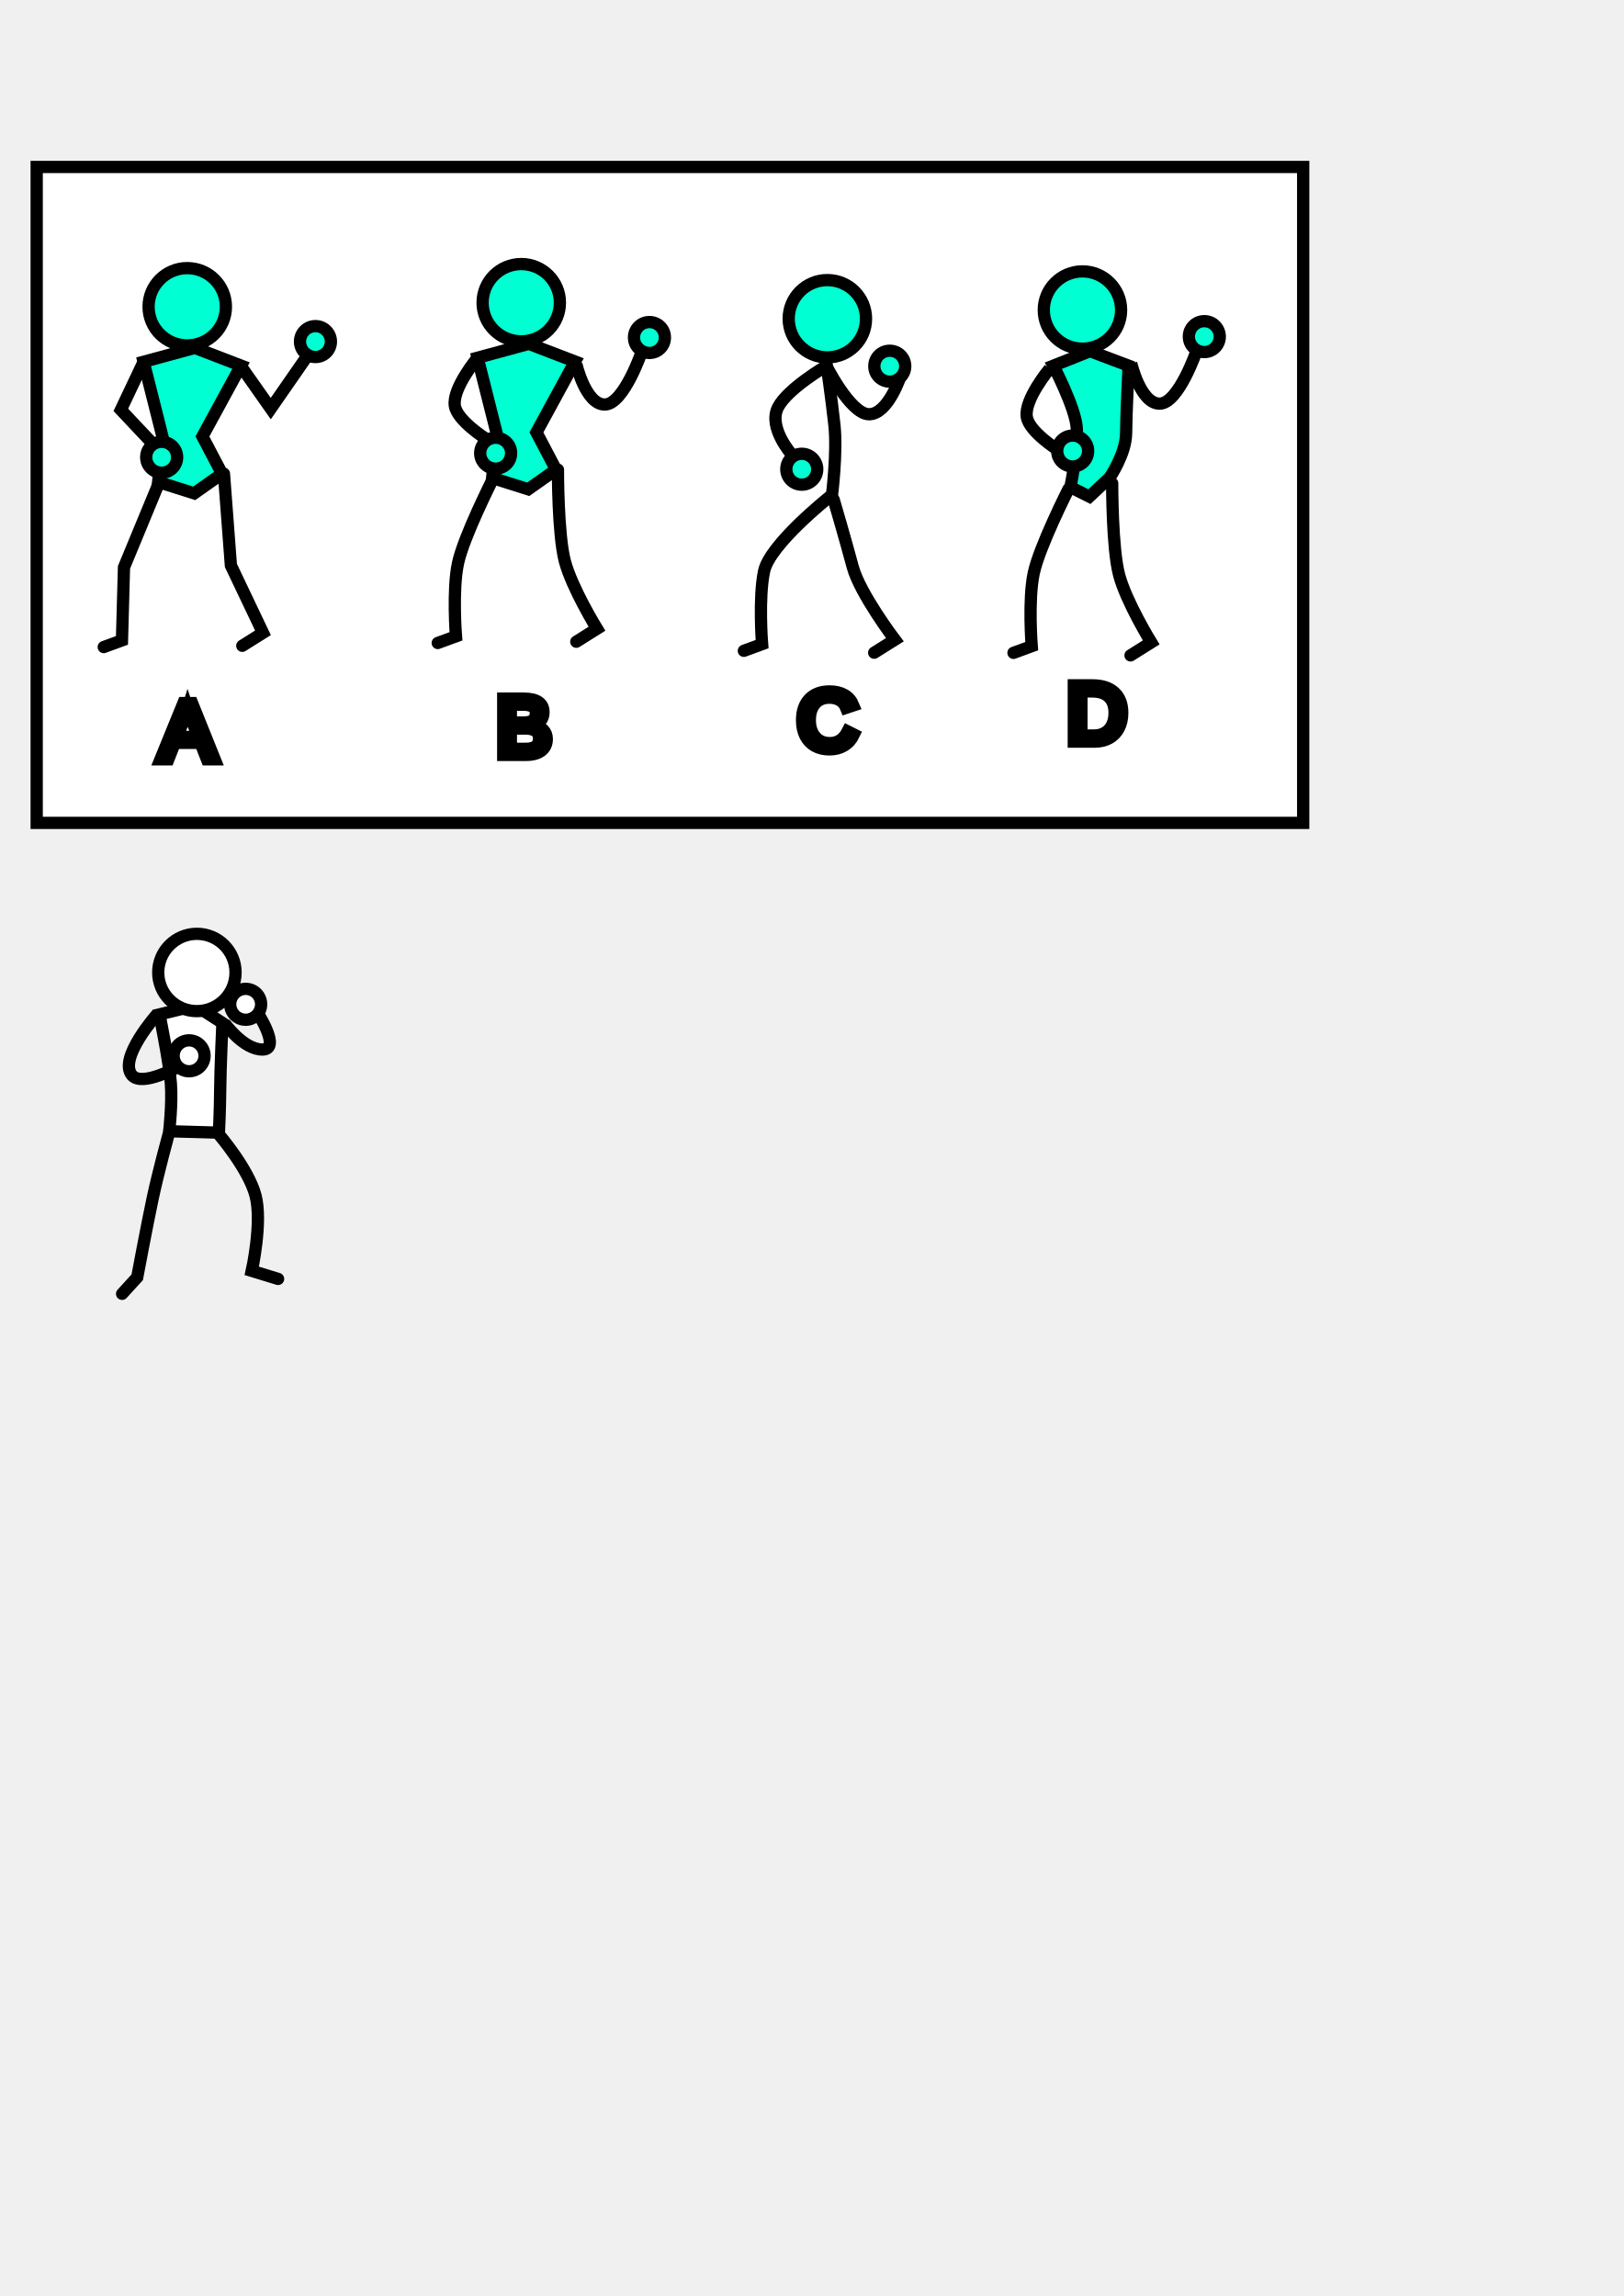
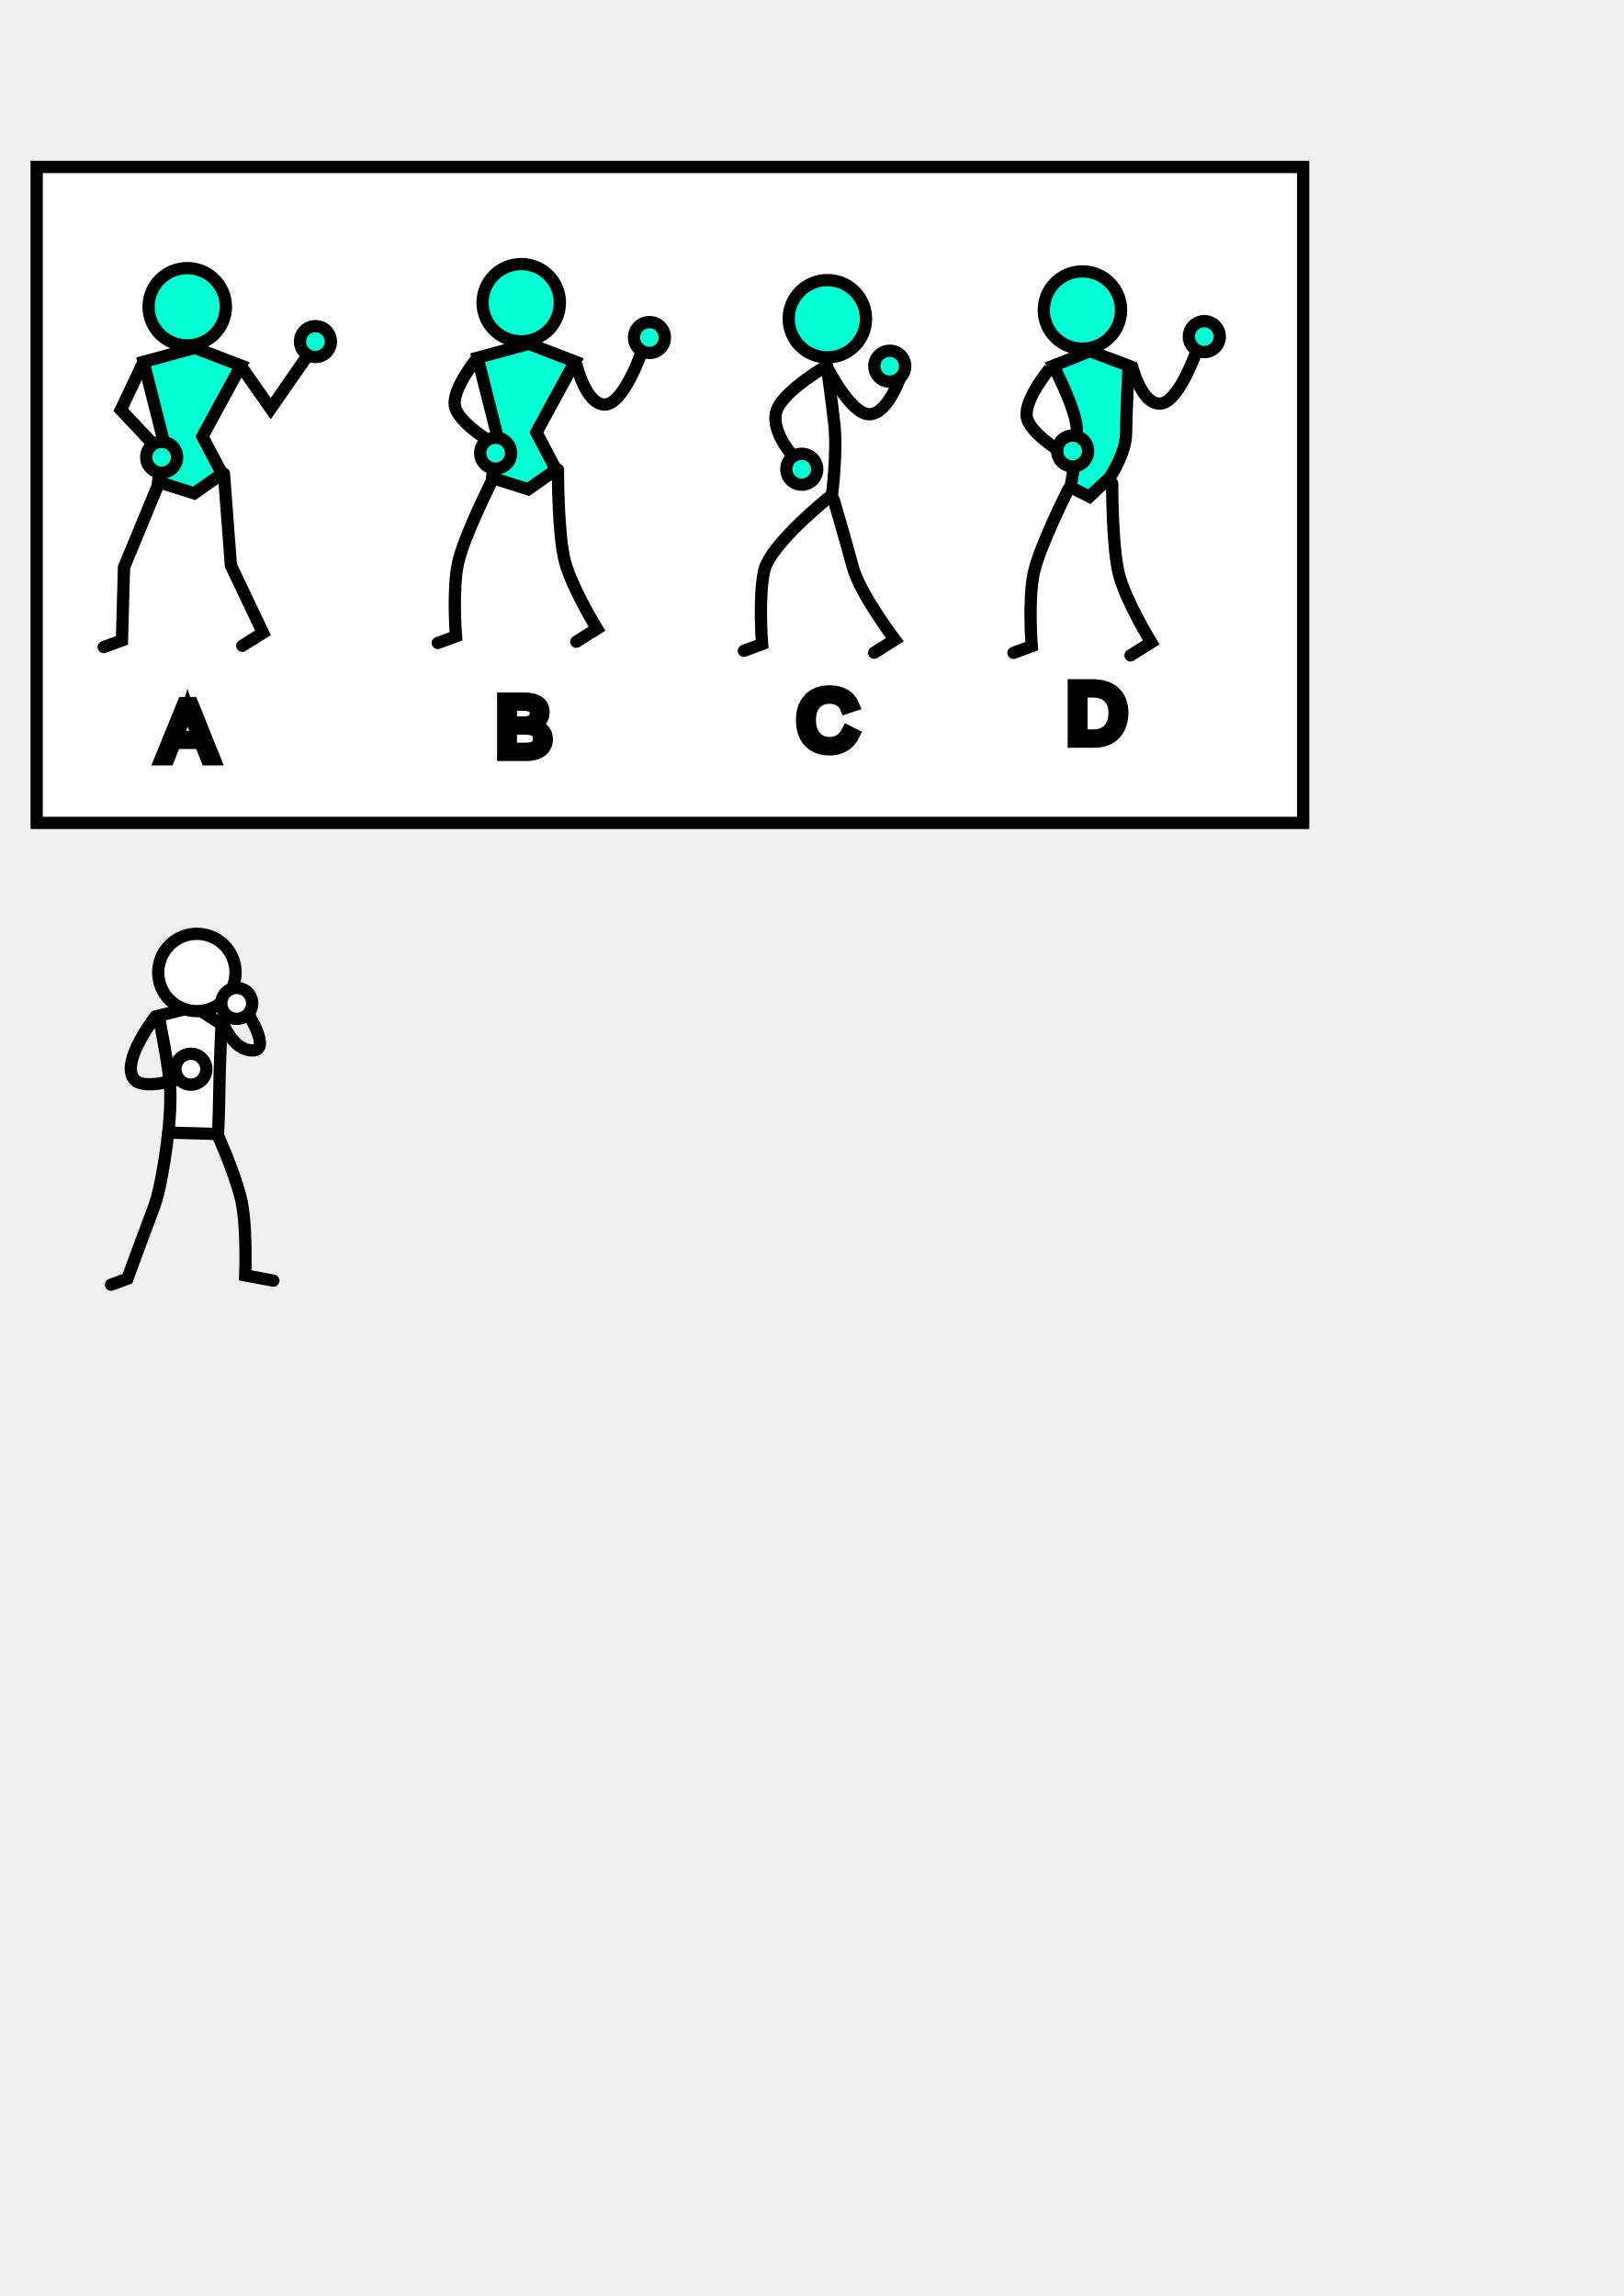
<svg xmlns="http://www.w3.org/2000/svg" width="210mm" height="297mm" viewBox="0 0 210 297" version="1.1" id="svg1">
  <defs id="defs1">
    <rect x="497.248" y="336.447" width="86.276" height="62.156" id="rect11" />
    <rect x="376.338" y="334.282" width="71.124" height="51.951" id="rect10" />
    <rect x="212.444" y="336.447" width="73.598" height="57.208" id="rect9" />
    <rect x="64.63" y="335.21" width="82.565" height="83.184" id="rect8" />
    <rect x="61.228" y="346.651" width="45.767" height="49.477" id="rect7" />
  </defs>
  <g id="layer10">
    <rect style="fill:#ffffff;fill-opacity:1;stroke:#000000;stroke-width:1.587;stroke-linecap:round;stroke-dasharray:none;stroke-opacity:1" id="rect12" width="163.8" height="84.845" x="4.745" y="21.6" />
    <text xml:space="preserve" transform="matrix(0.2645833,0,0,0.2645833,-3.763636,0)" id="text7" style="font-style:normal;font-variant:normal;font-weight:normal;font-stretch:normal;font-size:40px;font-family:Arial;-inkscape-font-specification:Arial;text-align:center;writing-mode:lr-tb;direction:ltr;white-space:pre;shape-inside:url(#rect8);display:inline;fill:none;fill-opacity:1;stroke:#000000;stroke-width:6;stroke-linecap:round;stroke-dasharray:none;stroke-opacity:1">
      <tspan x="92.573" y="371.239" id="tspan5">A</tspan>
    </text>
    <text xml:space="preserve" transform="matrix(0.2645833,0,0,0.2645833,1.8,-0.9)" id="text8" style="font-style:normal;font-variant:normal;font-weight:normal;font-stretch:normal;font-size:40px;font-family:Arial;-inkscape-font-specification:Arial;text-align:center;writing-mode:lr-tb;direction:ltr;white-space:pre;shape-inside:url(#rect9);display:inline;fill:none;fill-opacity:1;stroke:#000000;stroke-width:6;stroke-linecap:round;stroke-dasharray:none;stroke-opacity:1">
      <tspan x="235.902" y="372.477" id="tspan6">B</tspan>
    </text>
    <text xml:space="preserve" transform="matrix(0.2645833,0,0,0.2645833,-1.963636,-1.145455)" id="text9" style="font-style:normal;font-variant:normal;font-weight:normal;font-stretch:normal;font-size:40px;font-family:Arial;-inkscape-font-specification:Arial;text-align:center;writing-mode:lr-tb;direction:ltr;white-space:pre;shape-inside:url(#rect10);display:inline;fill:none;fill-opacity:1;stroke:#000000;stroke-width:6;stroke-linecap:round;stroke-dasharray:none;stroke-opacity:1">
      <tspan x="397.456" y="370.311" id="tspan7">C</tspan>
    </text>
    <text xml:space="preserve" transform="matrix(0.2645833,0,0,0.2645833,-1.145455,-2.618182)" id="text10" style="font-style:normal;font-variant:normal;font-weight:normal;font-stretch:normal;font-size:40px;font-family:Arial;-inkscape-font-specification:Arial;text-align:center;writing-mode:lr-tb;direction:ltr;white-space:pre;shape-inside:url(#rect11);display:inline;fill:none;fill-opacity:1;stroke:#000000;stroke-width:6;stroke-linecap:round;stroke-dasharray:none;stroke-opacity:1">
      <tspan x="525.943" y="372.477" id="tspan8">D</tspan>
    </text>
  </g>
  <g id="layer3">
    <g id="layer7">
      <path style="fill:none;fill-opacity:0;stroke:#000000;stroke-width:1.587;stroke-linecap:round;stroke-dasharray:none;stroke-opacity:1" d="m 28.964,61.282 0.9,11.864 4.146,8.711 -2.673,1.68" id="path6" />
    </g>
    <g id="layer6">
      <path style="fill:none;fill-opacity:0;stroke:#000000;stroke-width:1.587;stroke-linecap:round;stroke-dasharray:none;stroke-opacity:1" d="m 20.536,62.509 -4.5,10.882 -0.261,9.444 -2.357,0.865" id="path5" />
    </g>
    <g id="layer2">
      <path style="fill:#00ffd2;fill-opacity:1;stroke:#000000;stroke-width:1.587;stroke-dasharray:none;stroke-opacity:1" d="m 25.2,45 5.973,2.291 -4.991,9.164 2.536,4.827 -3.6,2.536 -4.664,-1.473 0.573,-5.809 -2.455,-9.736 z" id="path2" />
    </g>
    <g id="layer1">
      <circle style="fill:#00ffd2;fill-opacity:1;stroke:#000000;stroke-width:1.587;stroke-opacity:1;stroke-dasharray:none" id="path1" cx="24.218" cy="39.682" r="5" />
    </g>
    <g id="layer1-8-5" transform="translate(21.48182,46.95814)">
      <circle style="fill:#00ffd2;fill-opacity:1;stroke:#000000;stroke-width:1.587;stroke-dasharray:none;stroke-opacity:1" id="path1-8-1" cx="-0.573" cy="12.191" r="2" />
    </g>
    <g id="layer4">
      <path style="fill:none;fill-opacity:0;stroke:#000000;stroke-width:1.587;stroke-dasharray:none;stroke-opacity:1" d="m 18.573,46.8 -2.945,6.218 4.009,4.255" id="path3" />
    </g>
    <g id="layer1-8" transform="translate(41.3714,31.99318)" style="fill:#00ffd2;fill-opacity:0">
      <circle style="fill:#00ffd2;fill-opacity:1;stroke:#000000;stroke-width:1.587;stroke-dasharray:none;stroke-opacity:1" id="path1-8" cx="-0.573" cy="12.191" r="2" />
    </g>
    <g id="layer5">
      <path style="fill:none;fill-opacity:0;stroke:#000000;stroke-width:1.587;stroke-dasharray:none;stroke-opacity:1" d="m 31.336,47.618 3.682,5.236 4.827,-6.955" id="path4" />
    </g>
  </g>
  <g id="layer3-5" transform="translate(43.19773,-0.5263289)">
    <g id="layer7-2">
      <path style="fill:none;fill-opacity:0;stroke:#000000;stroke-width:1.587;stroke-linecap:round;stroke-dasharray:none;stroke-opacity:1" d="m 28.964,61.282 c 0,0 -0.023,8.393 0.9,11.864 0.923,3.47 4.146,8.711 4.146,8.711 l -2.673,1.68" id="path6-7" />
    </g>
    <g id="layer6-6">
      <path style="fill:none;fill-opacity:0;stroke:#000000;stroke-width:1.587;stroke-linecap:round;stroke-dasharray:none;stroke-opacity:1" d="m 20.536,62.509 c 0,0 -3.763,7.422 -4.5,10.882 -0.737,3.46 -0.261,9.444 -0.261,9.444 l -2.357,0.865" id="path5-1" />
    </g>
    <g id="layer2-4">
      <path style="fill:#00ffd2;fill-opacity:1;stroke:#000000;stroke-width:1.587;stroke-dasharray:none;stroke-opacity:1" d="m 25.2,45 5.973,2.291 -4.991,9.164 2.536,4.827 -3.6,2.536 -4.664,-1.473 0.573,-5.809 -2.455,-9.736 z" id="path2-2" />
    </g>
    <g id="layer1-3">
      <circle style="fill:#00ffd2;fill-opacity:1;stroke:#000000;stroke-width:1.587;stroke-dasharray:none;stroke-opacity:1" id="path1-2" cx="24.218" cy="39.682" r="5" />
    </g>
    <g id="layer1-8-5-2" transform="translate(21.48182,46.95814)">
      <circle style="fill:#00ffd2;fill-opacity:1;stroke:#000000;stroke-width:1.587;stroke-dasharray:none;stroke-opacity:1" id="path1-8-1-1" cx="-0.573" cy="12.191" r="2" />
    </g>
    <g id="layer4-6">
      <path style="fill:none;fill-opacity:0;stroke:#000000;stroke-width:1.587;stroke-dasharray:none;stroke-opacity:1" d="m 18.573,46.8 c 0,0 -3.303,3.953 -2.945,6.218 0.304,1.925 4.009,4.255 4.009,4.255" id="path3-8" />
    </g>
    <g id="layer1-8-57" transform="translate(41.3714,31.99318)" style="fill:#00ffd2;fill-opacity:0">
      <circle style="fill:#00ffd2;fill-opacity:1;stroke:#000000;stroke-width:1.587;stroke-dasharray:none;stroke-opacity:1" id="path1-8-6" cx="-0.573" cy="12.191" r="2" />
    </g>
    <g id="layer5-1">
      <path style="fill:none;fill-opacity:0;stroke:#000000;stroke-width:1.587;stroke-dasharray:none;stroke-opacity:1" d="m 31.336,47.618 c 0,0 1.204,5.244 3.682,5.236 2.478,-0.007 4.827,-6.955 4.827,-6.955" id="path4-8" />
    </g>
  </g>
  <g id="layer3-5-9" transform="translate(82.78807,1.548483)">
    <g id="layer7-2-5">
      <path style="fill:none;fill-opacity:0;stroke:#000000;stroke-width:1.587;stroke-linecap:round;stroke-dasharray:none;stroke-opacity:1" d="m 25.036,63.082 c 0,0 1.532,5.202 2.455,8.673 0.923,3.47 5.455,9.448 5.455,9.448 l -2.673,1.68" id="path6-7-4" />
    </g>
    <g id="layer6-6-3">
      <path style="fill:none;fill-opacity:0;stroke:#000000;stroke-width:1.587;stroke-linecap:round;stroke-dasharray:none;stroke-opacity:1" d="m 24.464,62.755 c 0,0 -7.69,6.113 -8.427,9.573 -0.737,3.46 -0.261,9.444 -0.261,9.444 l -2.357,0.865" id="path5-1-1" />
    </g>
    <g id="layer2-4-2" />
    <g id="layer1-3-3">
      <circle style="fill:#00ffd2;fill-opacity:1;stroke:#000000;stroke-width:1.587;stroke-dasharray:none;stroke-opacity:1" id="path1-2-4" cx="24.218" cy="39.682" r="5" />
    </g>
    <g id="layer1-8-5-2-1" transform="translate(21.48182,46.95814)">
      <circle style="fill:#00ffd2;fill-opacity:1;stroke:#000000;stroke-width:1.587;stroke-dasharray:none;stroke-opacity:1" id="path1-8-1-1-1" cx="-0.573" cy="12.191" r="2" />
    </g>
    <g id="layer4-6-3">
      <path style="fill:none;fill-opacity:0;stroke:#000000;stroke-width:1.587;stroke-dasharray:none;stroke-opacity:1" d="m 24.055,45.818 c 0,0 -4.972,2.892 -6.218,5.318 -1.344,2.616 1.8,6.136 1.8,6.136" id="path3-8-8" />
    </g>
    <g id="layer1-8-57-7" transform="translate(41.3714,31.99318)" style="fill:#00ffd2;fill-opacity:0">
      <circle style="fill:#00ffd2;fill-opacity:1;stroke:#000000;stroke-width:1.587;stroke-dasharray:none;stroke-opacity:1" id="path1-8-6-4" cx="-9.082" cy="13.827" r="2" />
    </g>
    <g id="layer5-1-2">
      <path style="fill:none;fill-opacity:0;stroke:#000000;stroke-width:1.587;stroke-dasharray:none;stroke-opacity:1" d="m 23.891,45.409 c 0,0 3.249,6.635 5.727,6.627 2.478,-0.007 4.091,-4.991 4.091,-4.991" id="path4-8-7" />
    </g>
    <path style="fill:none;fill-opacity:1;stroke:#000000;stroke-width:1.587;stroke-linecap:round;stroke-dasharray:none;stroke-opacity:1" d="m 24.066,45.252 c 0,0 0.679,4.625 1.064,8.182 0.385,3.556 -0.327,9.164 -0.327,9.164" id="path7" />
  </g>
  <g id="layer3-5-1" transform="translate(115.7788,0.4225357)">
    <g id="layer7-2-3">
      <path style="fill:none;fill-opacity:0;stroke:#000000;stroke-width:1.587;stroke-linecap:round;stroke-dasharray:none;stroke-opacity:1" d="m 28.064,62.1 c 0,0 -0.023,8.393 0.9,11.864 0.923,3.47 4.146,8.711 4.146,8.711 l -2.673,1.68" id="path6-7-8" />
    </g>
    <g id="layer6-6-9">
      <path style="fill:none;fill-opacity:0;stroke:#000000;stroke-width:1.587;stroke-linecap:round;stroke-dasharray:none;stroke-opacity:1" d="m 22.418,62.836 c 0,0 -3.763,7.422 -4.5,10.882 -0.737,3.46 -0.261,9.444 -0.261,9.444 l -2.357,0.865" id="path5-1-3" />
    </g>
    <g id="layer2-4-4">
      <path style="fill:#00ffd2;fill-opacity:1;stroke:#000000;stroke-width:1.587;stroke-dasharray:none;stroke-opacity:1" d="m 25.2,45 4.991,1.882 c 0,0 -0.307,6.107 -0.327,8.755 -0.02,2.648 -2.127,5.727 -2.127,5.727 l -2.618,2.455 -2.455,-1.227 c 0,0 1.015,-5.052 0.818,-7.691 -0.197,-2.639 -3.027,-8.018 -3.027,-8.018 z" id="path2-2-4" />
    </g>
    <g id="layer1-3-6">
      <circle style="fill:#00ffd2;fill-opacity:1;stroke:#000000;stroke-width:1.587;stroke-dasharray:none;stroke-opacity:1" id="path1-2-0" cx="24.218" cy="39.682" r="5" />
    </g>
    <g id="layer1-8-5-2-6" transform="translate(21.48182,46.95814)">
      <circle style="fill:#00ffd2;fill-opacity:1;stroke:#000000;stroke-width:1.587;stroke-dasharray:none;stroke-opacity:1" id="path1-8-1-1-6" cx="1.473" cy="10.964" r="2" />
    </g>
    <g id="layer4-6-1">
      <path style="fill:none;fill-opacity:0;stroke:#000000;stroke-width:1.587;stroke-dasharray:none;stroke-opacity:1" d="m 19.964,47.291 c 0,0 -3.303,3.953 -2.945,6.218 0.304,1.925 4.009,4.255 4.009,4.255" id="path3-8-84" />
    </g>
    <g id="layer1-8-57-9" transform="translate(41.3714,31.99318)" style="fill:#00ffd2;fill-opacity:0">
      <circle style="fill:#00ffd2;fill-opacity:1;stroke:#000000;stroke-width:1.587;stroke-dasharray:none;stroke-opacity:1" id="path1-8-6-6" cx="-1.391" cy="11.127" r="2" />
    </g>
    <g id="layer5-1-3">
      <path style="fill:none;fill-opacity:0;stroke:#000000;stroke-width:1.587;stroke-dasharray:none;stroke-opacity:1" d="m 30.518,46.555 c 0,0 1.204,5.244 3.682,5.236 2.478,-0.007 4.827,-6.955 4.827,-6.955" id="path4-8-78" />
    </g>
    <g id="layer8" />
    <g id="layer9" />
  </g>
  <g id="layer11" style="display:none">
    <g id="layer3-5-1-8-4" transform="translate(-0.7374518,86.1122)" style="display:inline">
-       <rect style="display:none;fill:#00ffd2;fill-opacity:1;stroke:none;stroke-width:1.587;stroke-linecap:round" id="rect1-98-6" width="22.3" height="50.107" x="14.809" y="119.864" transform="translate(0.7371906,-86.11193)" />
      <g id="layer7-2-3-8-0">
        <path style="fill:none;fill-opacity:0;stroke:#000000;stroke-width:1.587;stroke-linecap:round;stroke-dasharray:none;stroke-opacity:1" d="m 28.074,63.497 c 0,0 3.68,4.517 4.603,7.987 0.923,3.47 0.896,10.207 0.896,10.207 l 3.343,0.407" id="path6-7-8-2-7" />
      </g>
      <g id="layer6-6-9-4-1">
        <path style="fill:none;fill-opacity:0;stroke:#000000;stroke-width:1.587;stroke-linecap:round;stroke-dasharray:none;stroke-opacity:1" d="m 21.502,63.655 c 0,0 -1.333,4.067 -2.07,7.526 -0.737,3.46 -0.503,11.172 -0.503,11.172 l -1.778,0.575" id="path5-1-3-5-7" />
      </g>
      <g id="layer2-4-4-5-7">
        <path style="fill:#ffffff;fill-opacity:1;stroke:#000000;stroke-width:1.587;stroke-dasharray:none;stroke-opacity:1" d="m 25.036,46.802 3.477,2.25 c 0,0 -0.267,5.902 -0.286,8.55 -0.02,2.648 -0.164,5.645 -0.164,5.645 l -6.431,-0.185 c 0,0 0.41,-3.558 0.213,-6.197 -0.197,-2.639 -1.473,-8.918 -1.473,-8.918 z" id="path2-2-4-1-7" />
      </g>
      <g id="layer1-3-6-7-7" transform="translate(-0.08181818,0.5727273)">
        <circle style="fill:#ffffff;fill-opacity:1;stroke:#000000;stroke-width:1.587;stroke-dasharray:none;stroke-opacity:1" id="path1-2-0-1-3" cx="24.392" cy="41.07" r="5" />
      </g>
-       <g id="layer1-8-5-2-6-1-3" transform="translate(21.48182,46.95814)">
+       <g id="layer1-8-5-2-6-1-3" transform="translate(18.76267,47.94166)">
        <circle style="fill:#ffffff;fill-opacity:1;stroke:#000000;stroke-width:1.587;stroke-dasharray:none;stroke-opacity:1" id="path1-8-1-1-6-5-5" cx="3.45" cy="7.31" r="2" />
      </g>
      <g id="layer4-6-1-2-9">
-         <path style="fill:none;fill-opacity:0;stroke:#000000;stroke-width:1.587;stroke-dasharray:none;stroke-opacity:1" d="m 20.048,47.949 c 0,0 -4.746,5.136 -3.249,7.361 1.198,1.78 6.435,-0.192 6.435,-0.192" id="path3-8-84-7-9" />
+         <path style="fill:none;fill-opacity:0;stroke:#000000;stroke-width:1.587;stroke-dasharray:none;stroke-opacity:1" d="m 20.048,47.949 c 0,0 -4.554,5.018 -3.249,7.361 0.523,0.939 3.195,0.445 3.195,0.445" id="path3-8-84-7-9" />
      </g>
      <g id="layer1-8-57-9-6-81" transform="translate(41.3714,31.99318)" style="fill:#00ffd2;fill-opacity:0">
        <circle style="fill:#ffffff;fill-opacity:1;stroke:#000000;stroke-width:1.587;stroke-dasharray:none;stroke-opacity:1" id="path1-8-6-6-1-8" cx="-8.833" cy="13.613" r="2" />
      </g>
      <g id="layer5-1-3-4-2">
        <path style="fill:none;fill-opacity:0;stroke:#000000;stroke-width:1.587;stroke-dasharray:none;stroke-opacity:1" d="m 28.778,49.069 c 0,0 2.78,4.531 5.258,4.524 2.478,-0.007 -0.286,-7.118 -0.286,-7.118" id="path4-8-78-2-66" />
      </g>
    </g>
    <g id="layer3-5-1-8" transform="translate(-0.7371906,86.11193)" style="display:none">
-       <rect style="display:none;fill:#00ffd2;fill-opacity:1;stroke:none;stroke-width:1.587;stroke-linecap:round" id="rect1-98" width="22.3" height="50.107" x="14.809" y="119.864" transform="translate(0.7371906,-86.11193)" />
      <g id="layer7-2-3-8">
        <path style="fill:none;fill-opacity:0;stroke:#000000;stroke-width:1.587;stroke-linecap:round;stroke-dasharray:none;stroke-opacity:1" d="m 28.074,62.513 c 0,0 3.39,5.154 4.313,8.624 0.923,3.47 1.186,10.554 1.186,10.554 l 3.343,0.407" id="path6-7-8-2" />
      </g>
      <g id="layer6-6-9-4">
        <path style="fill:none;fill-opacity:0;stroke:#000000;stroke-width:1.587;stroke-linecap:round;stroke-dasharray:none;stroke-opacity:1" d="m 21.502,62.671 c 0,0 -1.102,4.067 -1.839,7.526 -0.737,3.46 -0.503,11.519 -0.503,11.519 l -2.01,1.212" id="path5-1-3-5" />
      </g>
      <g id="layer2-4-4-5">
        <path style="fill:#ffffff;fill-opacity:1;stroke:#000000;stroke-width:1.587;stroke-dasharray:none;stroke-opacity:1" d="m 25.036,45.818 3.477,2.25 c 0,0 -0.267,5.902 -0.286,8.55 -0.02,2.648 -0.164,5.645 -0.164,5.645 l -6.431,-0.185 c 0,0 0.41,-3.558 0.213,-6.197 -0.197,-2.639 -1.473,-8.918 -1.473,-8.918 z" id="path2-2-4-1" />
      </g>
      <g id="layer1-3-6-7" transform="translate(-0.08181818,0.5727273)">
        <circle style="fill:#ffffff;fill-opacity:1;stroke:#000000;stroke-width:1.587;stroke-dasharray:none;stroke-opacity:1" id="path1-2-0-1" cx="24.218" cy="40.029" r="5" />
      </g>
-       <g id="layer1-8-5-2-6-1" transform="translate(21.48182,46.95814)">
+       <g id="layer1-8-5-2-6-1" transform="translate(19.16765,48.86733)">
        <circle style="fill:#ffffff;fill-opacity:1;stroke:#000000;stroke-width:1.587;stroke-dasharray:none;stroke-opacity:1" id="path1-8-1-1-6-5" cx="3.335" cy="4.591" r="2" />
      </g>
      <g id="layer4-6-1-2">
-         <path style="fill:none;fill-opacity:0;stroke:#000000;stroke-width:1.587;stroke-dasharray:none;stroke-opacity:1" d="m 20.048,46.966 c 0,0 -4.901,5.248 -3.249,7.361 1.341,1.715 6.435,-1.117 6.435,-1.117" id="path3-8-84-7" />
+         <path style="fill:none;fill-opacity:0;stroke:#000000;stroke-width:1.587;stroke-dasharray:none;stroke-opacity:1" d="m 20.048,46.966 c 0,0 -4.887,5.237 -3.249,7.361 0.694,0.901 3.369,-0.539 3.369,-0.539" id="path3-8-84-7" />
      </g>
      <g id="layer1-8-57-9-6" transform="translate(41.3714,31.99318)" style="fill:#00ffd2;fill-opacity:0">
        <circle style="fill:#ffffff;fill-opacity:1;stroke:#000000;stroke-width:1.587;stroke-dasharray:none;stroke-opacity:1" id="path1-8-6-6-1" cx="-9.123" cy="12.341" r="2" />
      </g>
      <g id="layer5-1-3-4">
        <path style="fill:none;fill-opacity:0;stroke:#000000;stroke-width:1.587;stroke-dasharray:none;stroke-opacity:1" d="m 28.778,48.085 c 0,0 2.78,4.531 5.258,4.524 2.478,-0.007 -0.286,-7.118 -0.286,-7.118" id="path4-8-78-2" />
      </g>
    </g>
    <g id="layer3-5-1-8-6" transform="translate(-0.7371906,86.11193)" style="display:none">
-       <rect style="display:none;fill:#00ffd2;fill-opacity:1;stroke:none;stroke-width:1.587;stroke-linecap:round" id="rect1" width="22.3" height="50.107" x="14.809" y="119.864" transform="translate(0.7371906,-86.11193)" />
      <g id="layer7-2-3-8-1">
        <path style="fill:none;fill-opacity:0;stroke:#000000;stroke-width:1.587;stroke-linecap:round;stroke-dasharray:none;stroke-opacity:1" d="m 28.237,61.695 c 0,0 2.87,4.922 3.793,8.392 0.923,3.47 1.543,11.604 1.543,11.604 l 3.343,0.407" id="path6-7-8-2-3" />
      </g>
      <g id="layer6-6-9-4-8">
        <path style="fill:none;fill-opacity:0;stroke:#000000;stroke-width:1.587;stroke-linecap:round;stroke-dasharray:none;stroke-opacity:1" d="m 21.666,61.853 c 0,0 -1.217,4.645 -1.954,8.105 -0.737,3.46 -0.608,10.833 -0.608,10.833 l -1.952,2.138" id="path5-1-3-5-9" />
      </g>
      <g id="layer2-4-4-5-3">
        <path style="fill:#ffffff;fill-opacity:1;stroke:#000000;stroke-width:1.587;stroke-dasharray:none;stroke-opacity:1" d="m 25.2,45 3.477,2.25 c 0,0 -0.267,5.902 -0.286,8.55 -0.02,2.648 -0.164,5.645 -0.164,5.645 l -6.431,-0.185 c 0,0 0.41,-3.558 0.213,-6.197 C 21.813,52.425 20.536,46.145 20.536,46.145 Z" id="path2-2-4-1-4" />
      </g>
      <g id="layer1-3-6-7-4">
        <circle style="fill:#ffffff;fill-opacity:1;stroke:#000000;stroke-width:1.587;stroke-dasharray:none;stroke-opacity:1" id="path1-2-0-1-6" cx="24.218" cy="39.682" r="5" />
      </g>
-       <g id="layer1-8-5-2-6-1-0" transform="translate(21.48182,46.95814)">
+       <g id="layer1-8-5-2-6-1-0" transform="translate(18.58911,48.05737)">
        <circle style="fill:#ffffff;fill-opacity:1;stroke:#000000;stroke-width:1.587;stroke-dasharray:none;stroke-opacity:1" id="path1-8-1-1-6-5-6" cx="3.58" cy="3.446" r="2" />
      </g>
      <g id="layer4-6-1-2-6">
-         <path style="fill:none;fill-opacity:0;stroke:#000000;stroke-width:1.587;stroke-dasharray:none;stroke-opacity:1" d="m 20.212,46.148 c 0,0 -5.197,5.796 -3.249,7.852 1.564,1.651 6.435,-2.263 6.435,-2.263" id="path3-8-84-7-1" />
+         <path style="fill:none;fill-opacity:0;stroke:#000000;stroke-width:1.587;stroke-dasharray:none;stroke-opacity:1" d="m 20.212,46.148 c 0,0 -5.18,5.78 -3.249,7.852 0.793,0.851 3.311,-1.106 3.311,-1.106" id="path3-8-84-7-1" />
      </g>
      <g id="layer1-8-57-9-6-8" transform="translate(41.3714,31.99318)" style="fill:#00ffd2;fill-opacity:0">
        <circle style="fill:#ffffff;fill-opacity:1;stroke:#000000;stroke-width:1.587;stroke-dasharray:none;stroke-opacity:1" id="path1-8-6-6-1-4" cx="-8.877" cy="11.864" r="2" />
      </g>
      <g id="layer5-1-3-4-9">
        <path style="fill:none;fill-opacity:0;stroke:#000000;stroke-width:1.587;stroke-dasharray:none;stroke-opacity:1" d="m 28.942,47.267 c 0,0 2.78,4.531 5.258,4.524 2.478,-0.007 -0.286,-7.118 -0.286,-7.118" id="path4-8-78-2-6" />
      </g>
    </g>
+     <rect style="display:none;fill:#00ffd2;fill-opacity:1;stroke:none;stroke-width:1.587;stroke-linecap:round" id="rect1" width="22.3" height="50.107" x="14.809" y="119.864" />
  </g>
  <g id="layer12" style="display:inline">
-     <g id="layer3-5-1-8-6-2-4-7-0" transform="translate(-0.894538,84.49201)" style="display:none">
-       <rect style="display:none;fill:#00ffd2;fill-opacity:1;stroke:none;stroke-width:1.587;stroke-linecap:round" id="rect1-5-1-4-7" width="22.3" height="50.107" x="14.809" y="119.864" transform="translate(0.7371906,-86.11193)" />
+     <g id="layer3-5-1-8-6-2-4-7-0" transform="translate(-0.894538,84.49201)" style="display:inline">
      <g id="layer7-2-3-8-1-0-4-3-8">
-         <path style="fill:none;fill-opacity:0;stroke:#000000;stroke-width:1.587;stroke-linecap:round;stroke-dasharray:none;stroke-opacity:1" d="m 29.105,62.447 c 0,0 1.944,4.286 2.867,7.756 0.923,3.47 0.733,9.579 0.733,9.579 l 2.881,0.638" id="path6-7-8-2-3-9-3-8-1" />
+         <path style="fill:none;fill-opacity:0;stroke:#000000;stroke-width:1.587;stroke-linecap:round;stroke-dasharray:none;stroke-opacity:1" d="m 29.105,62.447 c 0,0 1.944,4.286 2.867,7.756 0.923,3.47 0.639,10.281 0.639,10.281 l 3.629,0.685" id="path6-7-8-2-3-9-3-8-1" />
      </g>
      <g id="layer6-6-9-4-8-4-9-0-5">
-         <path style="fill:none;fill-opacity:0;stroke:#000000;stroke-width:1.587;stroke-linecap:round;stroke-dasharray:none;stroke-opacity:1" d="m 22.592,62.2 c 0,0 -0.68,6.537 -1.781,9.435 -1.101,2.899 -2.923,7.824 -2.923,7.824 l 0.883,2.89" id="path5-1-3-5-9-7-8-8-8" />
+         <path style="fill:none;fill-opacity:0;stroke:#000000;stroke-width:1.587;stroke-linecap:round;stroke-dasharray:none;stroke-opacity:1" d="m 22.639,62.153 c 0,0 -0.727,6.584 -1.828,9.482 -1.101,2.899 -3.437,9.274 -3.437,9.274 l -2.112,0.782" id="path5-1-3-5-9-7-8-8-8" />
      </g>
      <g id="layer2-4-4-5-3-8-8-8-6">
        <path style="fill:#ffffff;fill-opacity:1;stroke:#000000;stroke-width:1.587;stroke-dasharray:none;stroke-opacity:1" d="m 26.068,45.752 3.477,2.25 c 0,0 -0.267,5.902 -0.286,8.55 -0.02,2.648 -0.164,5.645 -0.164,5.645 l -6.431,-0.185 c 0,0 0.41,-3.558 0.213,-6.197 -0.197,-2.639 -1.473,-8.918 -1.473,-8.918 z" id="path2-2-4-1-4-3-0-0-1" />
      </g>
      <g id="layer1-3-6-7-4-5-8-6-2">
        <circle style="fill:#ffffff;fill-opacity:1;stroke:#000000;stroke-width:1.587;stroke-dasharray:none;stroke-opacity:1" id="path1-2-0-1-6-1-7-8-4" cx="26.359" cy="41.302" r="5" />
      </g>
      <g id="layer1-8-5-2-6-1-0-2-7-1-2" transform="translate(21.59753,48.46235)">
        <circle style="fill:#ffffff;fill-opacity:1;stroke:#000000;stroke-width:1.587;stroke-dasharray:none;stroke-opacity:1" id="path1-8-1-1-6-5-6-0-8-9-5" cx="3.985" cy="5.355" r="2" />
      </g>
      <g id="layer4-6-1-2-6-1-3-8-8">
        <path style="fill:none;fill-opacity:0;stroke:#000000;stroke-width:1.587;stroke-dasharray:none;stroke-opacity:1" d="m 21.08,46.9 c 0,0 -4.574,5.796 -2.902,8.141 1.189,1.668 6.146,-0.064 6.146,-0.064" id="path3-8-84-7-1-6-8-9-6" />
      </g>
      <g id="layer1-8-57-9-6-8-4-3-7-2" transform="translate(41.3714,31.99318)" style="fill:#00ffd2;fill-opacity:0">
        <circle style="fill:#ffffff;fill-opacity:1;stroke:#000000;stroke-width:1.587;stroke-dasharray:none;stroke-opacity:1" id="path1-8-6-6-1-4-0-7-2-6" cx="-9.861" cy="13.31" r="2" />
      </g>
      <g id="layer5-1-3-4-9-6-1-2-5">
        <path style="fill:none;fill-opacity:0;stroke:#000000;stroke-width:1.587;stroke-dasharray:none;stroke-opacity:1" d="m 29.81,48.019 c 0,0 1.276,3.374 3.754,3.367 2.478,-0.007 -0.691,-4.92 -0.691,-4.92" id="path4-8-78-2-6-1-0-8-3" />
      </g>
    </g>
    <g id="layer3-5-1-8-6-2-4-7-0-6" transform="translate(-0.894538,84.49201)" style="display:none">
-       <rect style="display:none;fill:#00ffd2;fill-opacity:1;stroke:none;stroke-width:1.587;stroke-linecap:round" id="rect1-5-1-4-7-1" width="22.3" height="50.107" x="14.809" y="119.864" transform="translate(0.7371906,-86.11193)" />
      <g id="layer7-2-3-8-1-0-4-3-8-8">
        <path style="fill:none;fill-opacity:0;stroke:#000000;stroke-width:1.587;stroke-linecap:round;stroke-dasharray:none;stroke-opacity:1" d="m 29.105,62.447 c 0,0 1.944,4.286 2.867,7.756 0.923,3.47 0.906,9.232 0.906,9.232 l 2.591,1.795" id="path6-7-8-2-3-9-3-8-1-2" />
      </g>
      <g id="layer6-6-9-4-8-4-9-0-5-1">
-         <path style="fill:none;fill-opacity:0;stroke:#000000;stroke-width:1.587;stroke-linecap:round;stroke-dasharray:none;stroke-opacity:1" d="m 22.592,62.2 c 0,0 0.13,5.958 -0.971,8.857 -1.101,2.899 -3.154,5.857 -3.154,5.857 l 0.131,2.658" id="path5-1-3-5-9-7-8-8-8-1" />
+         <path style="fill:none;fill-opacity:0;stroke:#000000;stroke-width:1.587;stroke-linecap:round;stroke-dasharray:none;stroke-opacity:1" d="m 22.639,62.481 -3.169,9.512 -2.276,7 -1.791,1.256" id="path5-1-3-5-9-7-8-8-8-1" />
      </g>
      <g id="layer2-4-4-5-3-8-8-8-6-9">
        <path style="fill:#ffffff;fill-opacity:1;stroke:#000000;stroke-width:1.587;stroke-dasharray:none;stroke-opacity:1" d="m 26.068,45.752 3.477,2.25 c 0,0 -0.267,5.902 -0.286,8.55 -0.02,2.648 -0.164,5.645 -0.164,5.645 l -6.431,-0.185 c 0,0 0.41,-3.558 0.213,-6.197 -0.197,-2.639 -1.473,-8.918 -1.473,-8.918 z" id="path2-2-4-1-4-3-0-0-1-7" />
      </g>
      <g id="layer1-3-6-7-4-5-8-6-2-6">
        <circle style="fill:#ffffff;fill-opacity:1;stroke:#000000;stroke-width:1.587;stroke-dasharray:none;stroke-opacity:1" id="path1-2-0-1-6-1-7-8-4-2" cx="26.359" cy="41.302" r="5" />
      </g>
      <g id="layer1-8-5-2-6-1-0-2-7-1-2-9" transform="translate(21.59753,48.46235)">
        <circle style="fill:#ffffff;fill-opacity:1;stroke:#000000;stroke-width:1.587;stroke-dasharray:none;stroke-opacity:1" id="path1-8-1-1-6-5-6-0-8-9-5-5" cx="3.464" cy="6.165" r="2" />
      </g>
      <g id="layer4-6-1-2-6-1-3-8-8-2">
        <path style="fill:none;fill-opacity:0;stroke:#000000;stroke-width:1.587;stroke-dasharray:none;stroke-opacity:1" d="m 21.08,46.9 c 0,0 -4.726,5.542 -3.307,8.083 1.032,1.847 6.261,1.035 6.261,1.035" id="path3-8-84-7-1-6-8-9-6-0" />
      </g>
      <g id="layer1-8-57-9-6-8-4-3-7-2-0" transform="translate(41.3714,31.99318)" style="fill:#00ffd2;fill-opacity:0">
        <circle style="fill:#ffffff;fill-opacity:1;stroke:#000000;stroke-width:1.587;stroke-dasharray:none;stroke-opacity:1" id="path1-8-6-6-1-4-0-7-2-6-3" cx="-11.191" cy="13.136" r="2" />
      </g>
      <g id="layer5-1-3-4-9-6-1-2-5-9">
        <path style="fill:none;fill-opacity:0;stroke:#000000;stroke-width:1.587;stroke-dasharray:none;stroke-opacity:1" d="m 29.81,48.019 c 0,0 0.64,3.895 3.118,3.888 2.478,-0.007 -0.981,-5.498 -0.981,-5.498" id="path4-8-78-2-6-1-0-8-3-1" />
      </g>
    </g>
    <g id="layer3-5-1-8-6-2-4-7" transform="translate(-0.894518,84.49201)" style="display:none">
-       <rect style="display:none;fill:#00ffd2;fill-opacity:1;stroke:none;stroke-width:1.587;stroke-linecap:round" id="rect1-5-1-4" width="22.3" height="50.107" x="14.809" y="119.864" transform="translate(0.7371906,-86.11193)" />
      <g id="layer7-2-3-8-1-0-4-3">
        <path style="fill:none;fill-opacity:0;stroke:#000000;stroke-width:1.587;stroke-linecap:round;stroke-dasharray:none;stroke-opacity:1" d="m 29.105,62.447 c 0,0 2.349,3.476 3.272,6.946 0.923,3.47 0.386,9.521 0.386,9.521 l 2.36,1.622" id="path6-7-8-2-3-9-3-8" />
      </g>
      <g id="layer6-6-9-4-8-4-9-0">
-         <path style="fill:none;fill-opacity:0;stroke:#000000;stroke-width:1.587;stroke-linecap:round;stroke-dasharray:none;stroke-opacity:1" d="m 22.534,62.605 c 0,0 -2.184,6.537 -3.285,9.435 -1.101,2.899 -4.08,7.94 -4.08,7.94 l -2.762,1.038" id="path5-1-3-5-9-7-8-8" />
+         <path style="fill:none;fill-opacity:0;stroke:#000000;stroke-width:1.587;stroke-linecap:round;stroke-dasharray:none;stroke-opacity:1" d="m 22.534,62.605 -4.1,9.255 -3.991,7.426 -2.061,1.107" id="path5-1-3-5-9-7-8-8" />
      </g>
      <g id="layer2-4-4-5-3-8-8-8">
        <path style="fill:#ffffff;fill-opacity:1;stroke:#000000;stroke-width:1.587;stroke-dasharray:none;stroke-opacity:1" d="m 26.068,45.752 3.477,2.25 c 0,0 -0.267,5.902 -0.286,8.55 -0.02,2.648 -0.164,5.645 -0.164,5.645 l -6.431,-0.185 c 0,0 0.41,-3.558 0.213,-6.197 -0.197,-2.639 -1.473,-8.918 -1.473,-8.918 z" id="path2-2-4-1-4-3-0-0" />
      </g>
      <g id="layer1-3-6-7-4-5-8-6">
        <circle style="fill:#ffffff;fill-opacity:1;stroke:#000000;stroke-width:1.587;stroke-dasharray:none;stroke-opacity:1" id="path1-2-0-1-6-1-7-8" cx="26.359" cy="41.302" r="5" />
      </g>
      <g id="layer1-8-5-2-6-1-0-2-7-1" transform="translate(21.30825,48.17308)">
        <circle style="fill:#ffffff;fill-opacity:1;stroke:#000000;stroke-width:1.587;stroke-dasharray:none;stroke-opacity:1" id="path1-8-1-1-6-5-6-0-8-9" cx="3.464" cy="6.165" r="2" />
      </g>
      <g id="layer4-6-1-2-6-1-3-8">
        <path style="fill:none;fill-opacity:0;stroke:#000000;stroke-width:1.587;stroke-dasharray:none;stroke-opacity:1" d="m 21.08,46.9 c 0,0 -5.041,5.283 -3.654,7.794 0.979,1.773 6.03,0.746 6.03,0.746" id="path3-8-84-7-1-6-8-9" />
      </g>
      <g id="layer1-8-57-9-6-8-4-3-7" transform="translate(41.3714,31.99318)" style="fill:#00ffd2;fill-opacity:0">
        <circle style="fill:#ffffff;fill-opacity:1;stroke:#000000;stroke-width:1.587;stroke-dasharray:none;stroke-opacity:1" id="path1-8-6-6-1-4-0-7-2" cx="-11.596" cy="13.31" r="2" />
      </g>
      <g id="layer5-1-3-4-9-6-1-2">
        <path style="fill:none;fill-opacity:0;stroke:#000000;stroke-width:1.587;stroke-dasharray:none;stroke-opacity:1" d="m 29.81,48.019 c 0,0 0.004,3.548 2.481,3.54 2.478,-0.007 -0.749,-5.267 -0.749,-5.267" id="path4-8-78-2-6-1-0-8" />
      </g>
    </g>
    <g id="layer3-5-1-8-6-2-4" transform="translate(-0.894749,84.49201)" style="display:none">
-       <rect style="display:none;fill:#00ffd2;fill-opacity:1;stroke:none;stroke-width:1.587;stroke-linecap:round" id="rect1-5-1" width="22.3" height="50.107" x="14.809" y="119.864" transform="translate(0.7371906,-86.11193)" />
      <g id="layer7-2-3-8-1-0-4">
        <path style="fill:none;fill-opacity:0;stroke:#000000;stroke-width:1.587;stroke-linecap:round;stroke-dasharray:none;stroke-opacity:1" d="m 29.105,62.447 c 0,0 3.506,2.319 4.429,5.789 0.923,3.47 -0.482,9.753 -0.482,9.753 l 3.401,1.043" id="path6-7-8-2-3-9-3" />
      </g>
      <g id="layer6-6-9-4-8-4-9">
-         <path style="fill:none;fill-opacity:0;stroke:#000000;stroke-width:1.587;stroke-linecap:round;stroke-dasharray:none;stroke-opacity:1" d="m 22.534,62.605 -3.343,8.336 -3.443,8.692 -2.935,1.27" id="path5-1-3-5-9-7-8" />
+         <path style="fill:none;fill-opacity:0;stroke:#000000;stroke-width:1.587;stroke-linecap:round;stroke-dasharray:none;stroke-opacity:1" d="m 22.534,62.605 -5.03,10.585 -3.668,6.766 -1.971,1.077" id="path5-1-3-5-9-7-8" />
      </g>
      <g id="layer2-4-4-5-3-8-8">
        <path style="fill:#ffffff;fill-opacity:1;stroke:#000000;stroke-width:1.587;stroke-dasharray:none;stroke-opacity:1" d="m 26.068,45.752 3.477,2.25 c 0,0 -0.267,5.902 -0.286,8.55 -0.02,2.648 -0.164,5.645 -0.164,5.645 l -6.431,-0.185 c 0,0 0.41,-3.558 0.213,-6.197 -0.197,-2.639 -1.473,-8.918 -1.473,-8.918 z" id="path2-2-4-1-4-3-0" />
      </g>
      <g id="layer1-3-6-7-4-5-8">
        <circle style="fill:#ffffff;fill-opacity:1;stroke:#000000;stroke-width:1.587;stroke-dasharray:none;stroke-opacity:1" id="path1-2-0-1-6-1-7" cx="26.359" cy="41.302" r="5" />
      </g>
      <g id="layer1-8-5-2-6-1-0-2-7" transform="translate(21.48182,46.95814)">
        <circle style="fill:#ffffff;fill-opacity:1;stroke:#000000;stroke-width:1.587;stroke-dasharray:none;stroke-opacity:1" id="path1-8-1-1-6-5-6-0-8" cx="3.464" cy="6.165" r="2" />
      </g>
      <g id="layer4-6-1-2-6-1-3">
        <path style="fill:none;fill-opacity:0;stroke:#000000;stroke-width:1.587;stroke-dasharray:none;stroke-opacity:1" d="m 21.08,46.9 c 0,0 -4.867,5.527 -3.249,7.852 1.194,1.714 6.261,-0.238 6.261,-0.238" id="path3-8-84-7-1-6-8" />
      </g>
      <g id="layer1-8-57-9-6-8-4-3" transform="translate(41.3714,31.99318)" style="fill:#00ffd2;fill-opacity:0">
        <circle style="fill:#ffffff;fill-opacity:1;stroke:#000000;stroke-width:1.587;stroke-dasharray:none;stroke-opacity:1" id="path1-8-6-6-1-4-0-7" cx="-10.034" cy="13.194" r="2" />
      </g>
      <g id="layer5-1-3-4-9-6-1">
        <path style="fill:none;fill-opacity:0;stroke:#000000;stroke-width:1.587;stroke-dasharray:none;stroke-opacity:1" d="m 29.81,48.019 c 0,0 1.392,3.895 3.87,3.888 2.478,-0.007 -0.633,-4.746 -0.633,-4.746" id="path4-8-78-2-6-1-0" />
      </g>
    </g>
-     <g id="layer3-5-1-8-6-2" transform="translate(-0.894749,84.49201)" style="display:inline">
-       <rect style="display:none;fill:#00ffd2;fill-opacity:1;stroke:none;stroke-width:1.587;stroke-linecap:round" id="rect1-5" width="27.217" height="48.545" x="9.891" y="121.484" transform="translate(0.7371906,-86.11193)" />
+     <g id="layer3-5-1-8-6-2" transform="translate(-0.894749,84.49201)" style="display:none">
      <g id="layer7-2-3-8-1-0">
        <path style="fill:none;fill-opacity:0;stroke:#000000;stroke-width:1.587;stroke-linecap:round;stroke-dasharray:none;stroke-opacity:1" d="m 29.221,62.274 c 0,0 3.795,4.401 4.718,7.872 0.923,3.47 -0.482,9.753 -0.482,9.753 l 3.401,1.043" id="path6-7-8-2-3-9" />
      </g>
      <g id="layer6-6-9-4-8-4">
-         <path style="fill:none;fill-opacity:0;stroke:#000000;stroke-width:1.587;stroke-linecap:round;stroke-dasharray:none;stroke-opacity:1" d="m 22.65,62.431 c 0,0 -1.275,4.645 -2.012,8.105 -0.737,3.46 -1.997,10.196 -1.997,10.196 l -1.952,2.138" id="path5-1-3-5-9-7" />
+         <path style="fill:none;fill-opacity:0;stroke:#000000;stroke-width:1.587;stroke-linecap:round;stroke-dasharray:none;stroke-opacity:1" d="m 22.65,62.431 -3.755,10.028 -3.497,8.31 -1.916,0.548" id="path5-1-3-5-9-7" />
      </g>
      <g id="layer2-4-4-5-3-8">
        <path style="fill:#ffffff;fill-opacity:1;stroke:#000000;stroke-width:1.587;stroke-dasharray:none;stroke-opacity:1" d="m 26.184,45.579 3.477,2.25 c 0,0 -0.267,5.902 -0.286,8.55 -0.02,2.648 -0.164,5.645 -0.164,5.645 l -6.431,-0.185 c 0,0 0.41,-3.558 0.213,-6.197 -0.197,-2.639 -1.473,-8.918 -1.473,-8.918 z" id="path2-2-4-1-4-3" />
      </g>
      <g id="layer1-3-6-7-4-5">
        <circle style="fill:#ffffff;fill-opacity:1;stroke:#000000;stroke-width:1.587;stroke-dasharray:none;stroke-opacity:1" id="path1-2-0-1-6-1" cx="26.359" cy="41.302" r="5" />
      </g>
      <g id="layer1-8-5-2-6-1-0-2" transform="translate(21.48182,46.95814)">
        <circle style="fill:#ffffff;fill-opacity:1;stroke:#000000;stroke-width:1.587;stroke-dasharray:none;stroke-opacity:1" id="path1-8-1-1-6-5-6-0" cx="3.869" cy="5.124" r="2" />
      </g>
      <g id="layer4-6-1-2-6-1">
        <path style="fill:none;fill-opacity:0;stroke:#000000;stroke-width:1.587;stroke-dasharray:none;stroke-opacity:1" d="m 21.196,46.726 c 0,0 -5.036,5.655 -3.249,7.852 1.316,1.618 6.146,-1.164 6.146,-1.164" id="path3-8-84-7-1-6" />
      </g>
      <g id="layer1-8-57-9-6-8-4" transform="translate(41.3714,31.99318)" style="fill:#00ffd2;fill-opacity:0">
        <circle style="fill:#ffffff;fill-opacity:1;stroke:#000000;stroke-width:1.587;stroke-dasharray:none;stroke-opacity:1" id="path1-8-6-6-1-4-0" cx="-8.704" cy="13.426" r="2" />
      </g>
      <g id="layer5-1-3-4-9-6">
        <path style="fill:none;fill-opacity:0;stroke:#000000;stroke-width:1.587;stroke-dasharray:none;stroke-opacity:1" d="m 29.925,47.845 c 0,0 2.433,3.432 4.911,3.425 2.478,-0.007 -0.633,-4.746 -0.633,-4.746" id="path4-8-78-2-6-1" />
      </g>
    </g>
+     <rect style="display:none;fill:#00ffd2;fill-opacity:1;stroke:none;stroke-width:1.587;stroke-linecap:round" id="rect1-5" width="27.446" height="47.067" x="9.553" y="121.481" transform="translate(-0.1575584,-1.619919)" />
  </g>
</svg>
